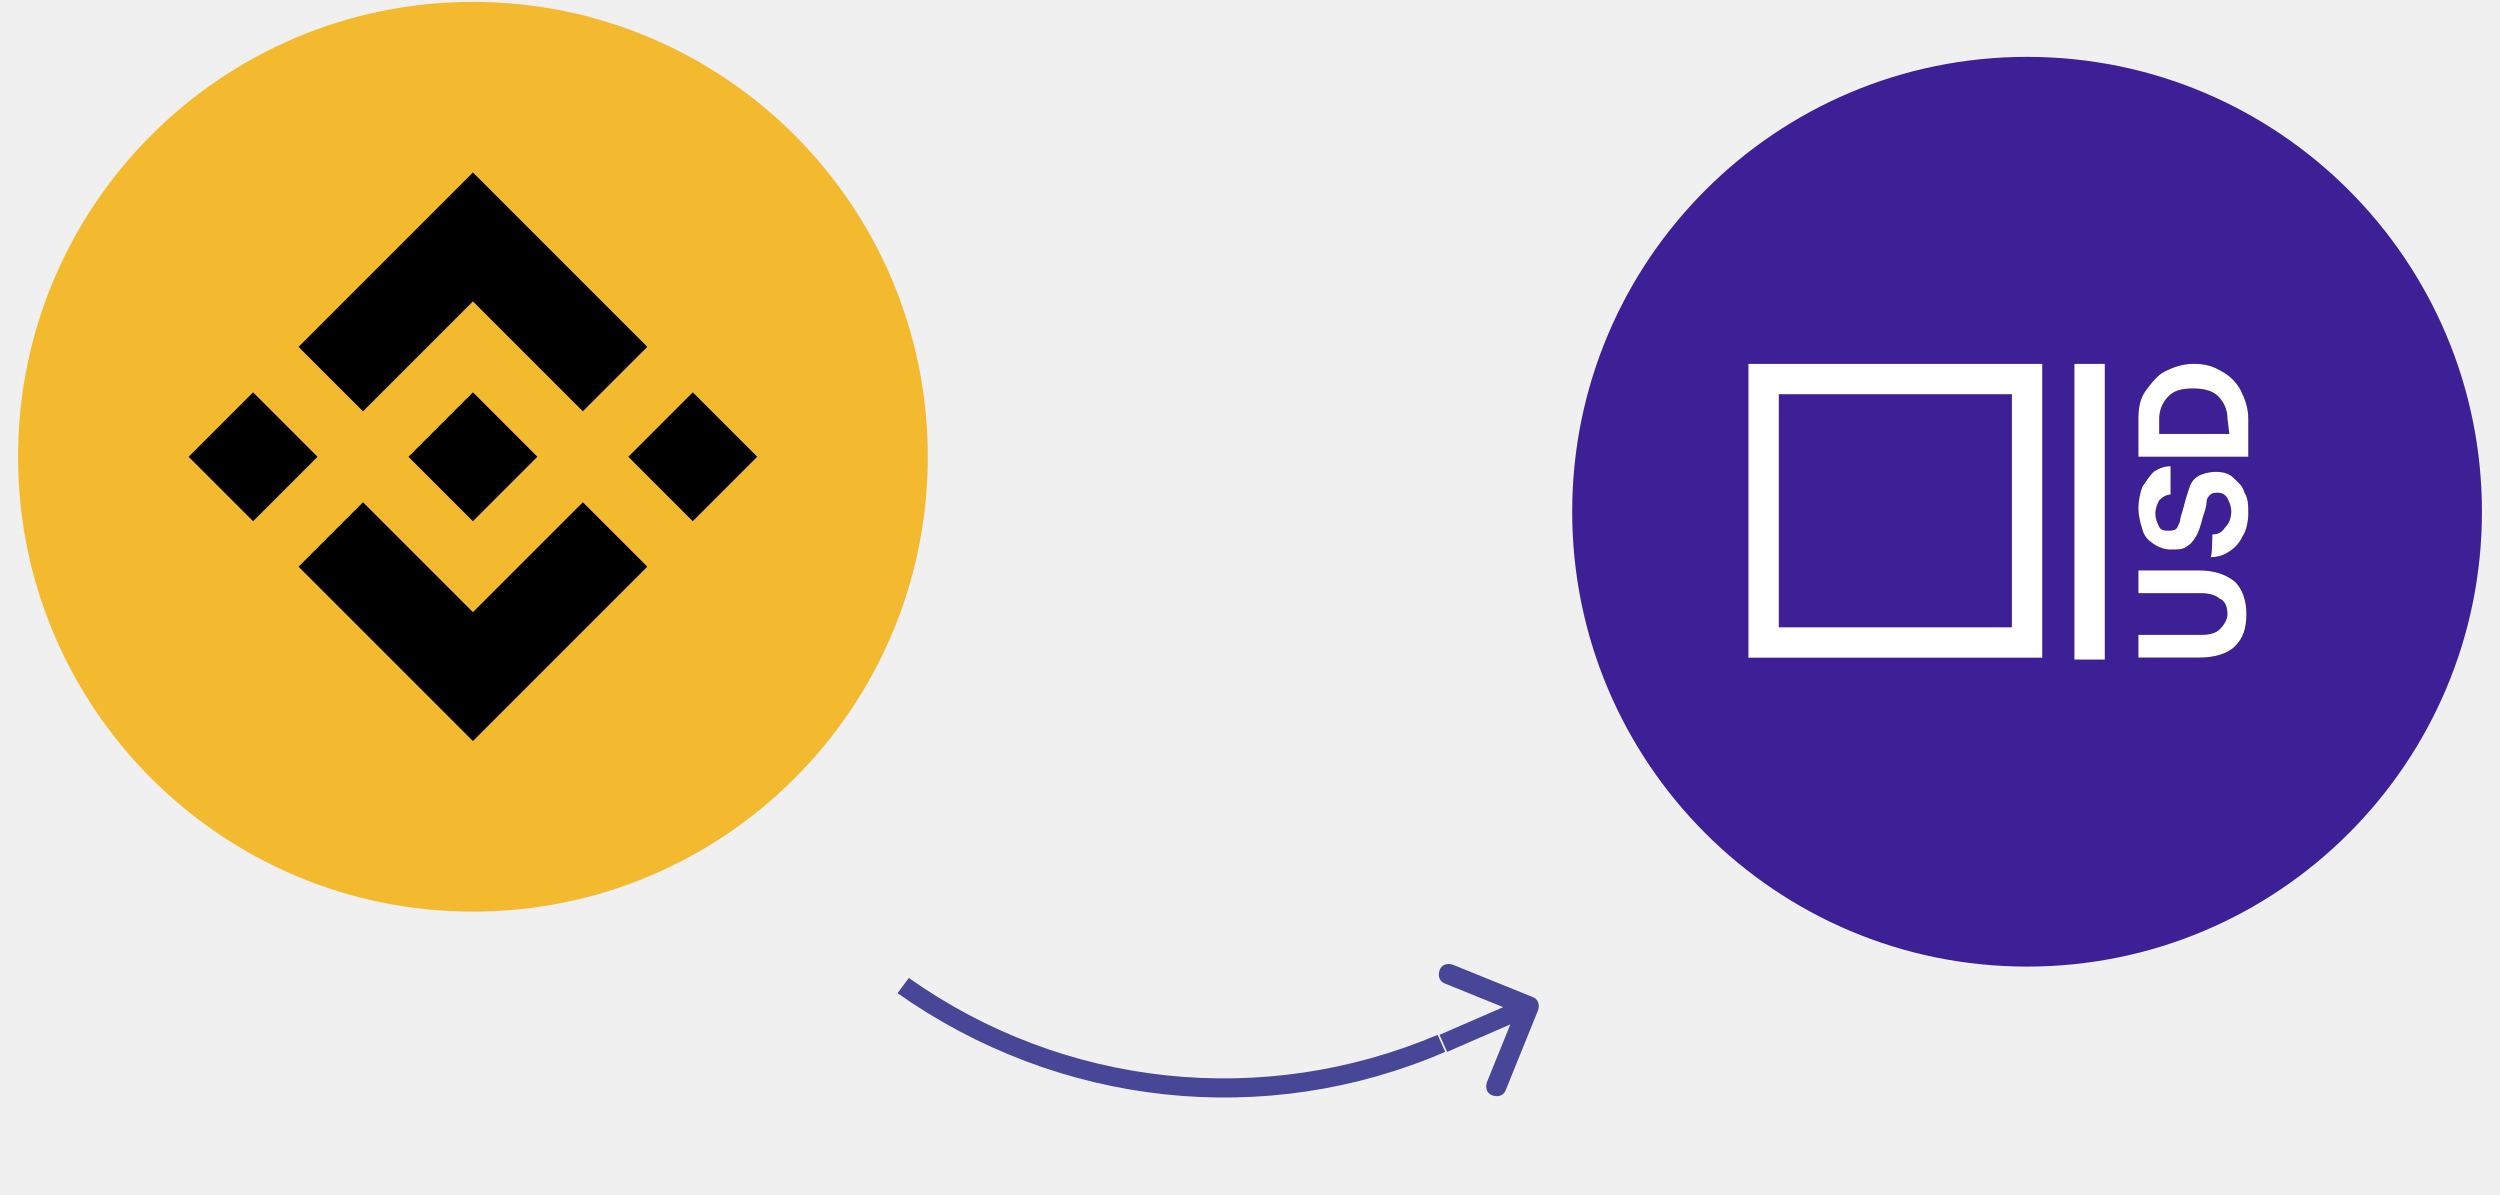
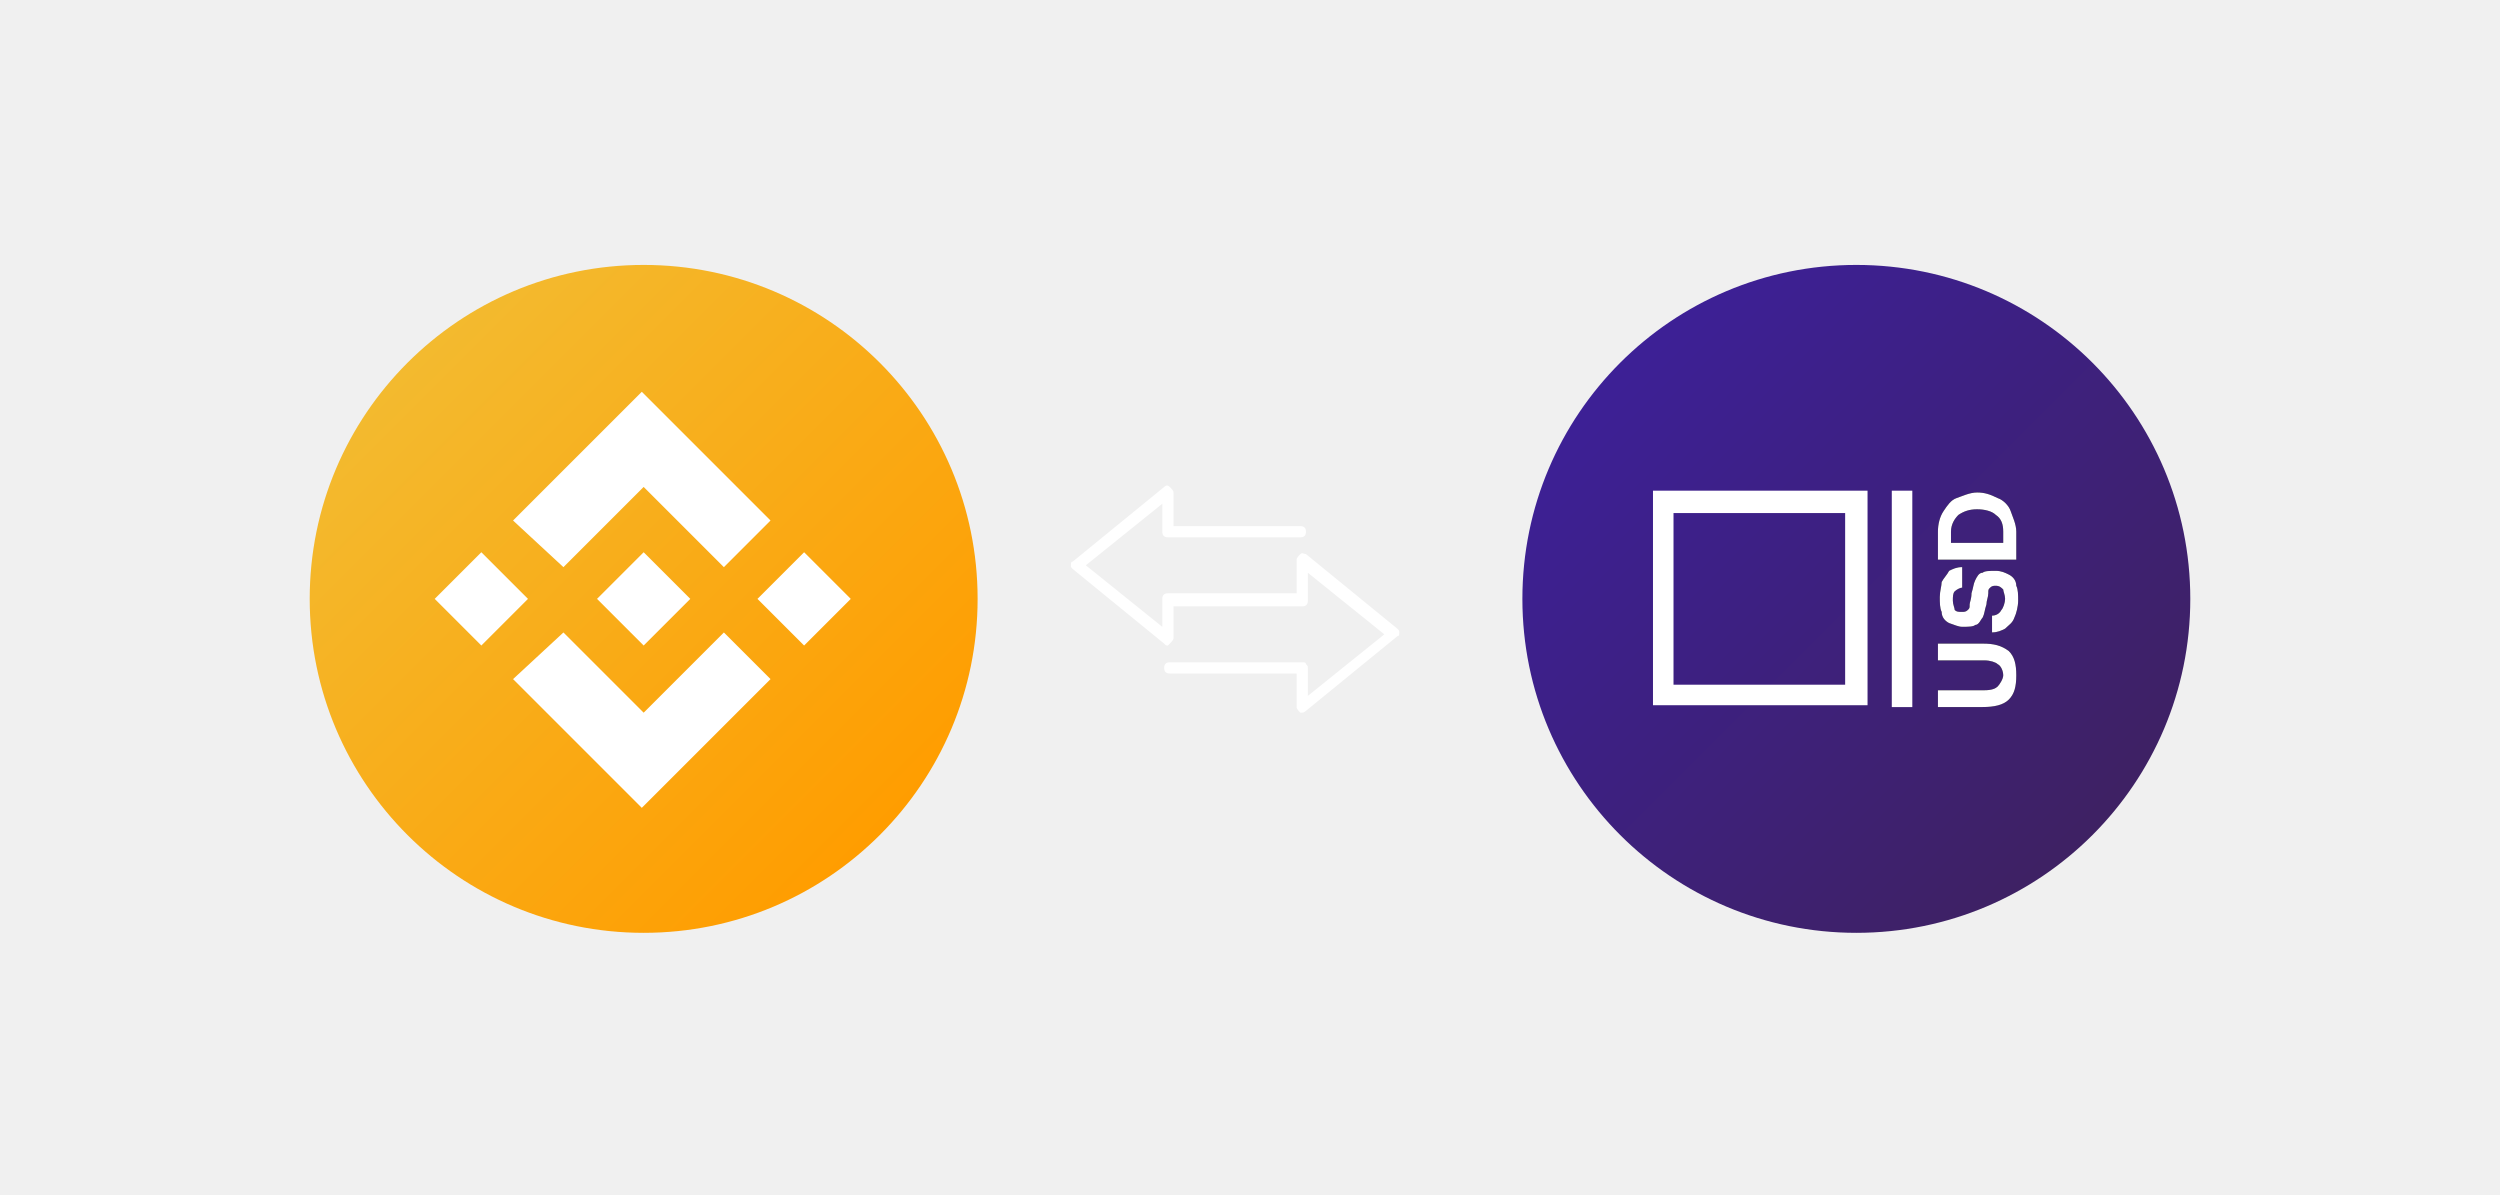
- <svg xmlns="http://www.w3.org/2000/svg" version="1.1" x="0px" y="0px" viewBox="0 0 130 63" style="enable-background:new 0 0 130 63;" xml:space="preserve" width="134" height="64">
+ <svg xmlns="http://www.w3.org/2000/svg" version="1.1" id="Layer_1" x="0px" y="0px" viewBox="-412 249 134 64" style="enable-background:new -412 249 134 64;" xml:space="preserve">
  <style type="text/css">
- 	.fst0{fill:#484697;}
- 	.fst1{fill:#F3BA2F;}
- 	.fst2{fill:#FFFFFF;}
- 	.fst3{fill:#3D2096;}
+ 	.BNB_svg{fill:url(#SVGID_1_);}
+ 	.white_svg{fill:#FFFFFF;}
+ 	.oUSD_svg{fill:url(#SVGID_2_);}
</style>
-   <g id="Arrows">
-     <path class="fst0" d="M75.2,55l0.2,0.5l0,0L75.2,55z M79.9,52.6c0.3,0.1,0.4,0.4,0.3,0.7l-1.7,4.2c-0.1,0.3-0.4,0.4-0.7,0.3   c-0.3-0.1-0.4-0.4-0.3-0.7l1.5-3.7l-3.7-1.5c-0.3-0.1-0.4-0.4-0.3-0.7c0.1-0.3,0.4-0.4,0.7-0.3L79.9,52.6z M75,54.6l4.6-2l0.4,0.9   l-4.6,2L75,54.6z M47,51.6c8.2,5.8,18.7,6.9,27.9,3l0.4,0.9c-9.5,4.1-20.4,2.9-28.9-3.1L47,51.6z" />
-   </g>
  <g id="BNB">
-     <circle class="fst1" cx="24" cy="24.1" r="24" />
-     <path class="st2" d="M18.2,21.7l5.8-5.8l5.8,5.8l3.4-3.4L24,9.1l-9.2,9.2L18.2,21.7z M9,24.1l3.4-3.4l3.4,3.4l-3.4,3.4L9,24.1z    M18.2,26.5l5.8,5.8l5.8-5.8l3.4,3.4L24,39.1l-9.2-9.2l0,0L18.2,26.5z M32.2,24.1l3.4-3.4l3.4,3.4l-3.4,3.4L32.2,24.1z M27.4,24.1   L27.4,24.1L27.4,24.1L24,27.5l-3.4-3.4l0,0l0,0l0.6-0.6l0.3-0.3l2.5-2.5L27.4,24.1L27.4,24.1z" />
+     <linearGradient id="SVGID_1_" gradientUnits="userSpaceOnUse" x1="-390.135" y1="268.499" x2="-364.856" y2="293.778">
+       <stop offset="0" style="stop-color:#F3BA2F" />
+       <stop offset="1" style="stop-color:#FF9D00" />
+     </linearGradient>
+     <circle class="BNB_svg" cx="-377.5" cy="281.1" r="17.9" />
+     <path class="white_svg" d="M-381.8,279.4l4.3-4.3l4.3,4.3l2.5-2.5l-6.9-6.9l-6.9,6.9L-381.8,279.4z M-388.7,281.1l2.5-2.5l2.5,2.5   l-2.5,2.5L-388.7,281.1z M-381.8,282.9l4.3,4.3l4.3-4.3l2.5,2.5l-6.9,6.9l-6.9-6.9l0,0L-381.8,282.9z M-371.4,281.1l2.5-2.5   l2.5,2.5l-2.5,2.5L-371.4,281.1z M-375,281.1L-375,281.1L-375,281.1l-2.5,2.5l-2.5-2.5l0,0l0,0l0.4-0.4l0.2-0.2l1.9-1.9L-375,281.1   L-375,281.1z" />
  </g>
  <g id="oUSD">
    <g id="Main">
      <g>
-         <circle class="fst3" cx="106" cy="27" r="24" />
+         <linearGradient id="SVGID_2_" gradientUnits="userSpaceOnUse" x1="-325.144" y1="268.499" x2="-299.865" y2="293.778">
+           <stop offset="0" style="stop-color:#3D2096" />
+           <stop offset="1" style="stop-color:#3E2163" />
+         </linearGradient>
+         <circle class="oUSD_svg" cx="-312.5" cy="281.1" r="17.9" />
      </g>
      <g id="Logo">
        <g id="XMLID_1_">
-           <polygon class="fst2" points="110.1,19.2 108.5,19.2 108.5,34.8 110.1,34.8     " />
+           <polygon class="white_svg" points="-309.5,275.3 -310.6,275.3 -310.6,286.9 -309.5,286.9     " />
        </g>
        <g id="XMLID_2_">
-           <path class="fst2" d="M105.2,20.8v12.3H92.9V20.8L105.2,20.8 M106.8,19.2H91.3v15.5h15.5V19.2L106.8,19.2z" />
+           <path class="white_svg" d="M-313.1,276.5v9.2h-9.2v-9.2H-313.1 M-311.9,275.3h-11.5v11.5h11.5V275.3L-311.9,275.3z" />
        </g>
      </g>
    </g>
    <g id="Currency">
      <g id="USD_1_">
        <g transform="rotate(-90 189.035 14.062)">
          <g>
-             <path id="a" d="M169.6-63.1v3.3c0,0.5,0.1,0.8,0.3,1c0.2,0.2,0.5,0.4,0.8,0.4s0.7-0.1,0.8-0.4c0.2-0.2,0.3-0.6,0.3-1v-3.3h1.2       v3.2c0,0.8-0.2,1.4-0.6,1.9c-0.4,0.4-1,0.6-1.7,0.6c-0.8,0-1.3-0.2-1.7-0.6c-0.4-0.4-0.6-1.1-0.6-1.9v-3.2       C168.3-63.1,169.6-63.1,169.6-63.1z M174.9-59.2c0,0.3,0.1,0.5,0.4,0.7c0.2,0.2,0.5,0.3,0.8,0.3c0.3,0,0.5-0.1,0.7-0.2       c0.2-0.1,0.3-0.3,0.3-0.5c0-0.1,0-0.3-0.1-0.4c-0.1-0.1-0.2-0.2-0.4-0.2c-0.2,0-0.5-0.1-0.8-0.2c-0.4-0.1-0.7-0.2-0.9-0.3       s-0.5-0.3-0.6-0.5c-0.2-0.2-0.2-0.5-0.2-0.9c0-0.3,0.1-0.6,0.3-0.9c0.2-0.3,0.4-0.5,0.8-0.6c0.3-0.1,0.7-0.2,1.1-0.2       c0.4,0,0.8,0.1,1.1,0.2c0.3,0.2,0.6,0.4,0.8,0.6c0.2,0.3,0.3,0.6,0.3,0.9H177c0-0.2-0.1-0.4-0.3-0.6c-0.2-0.1-0.4-0.2-0.7-0.2       c-0.3,0-0.5,0.1-0.7,0.2c-0.2,0.1-0.2,0.3-0.2,0.5c0,0.1,0,0.3,0.1,0.4c0.1,0.1,0.2,0.1,0.4,0.2c0.2,0,0.4,0.1,0.8,0.2       s0.7,0.2,1,0.3c0.3,0.1,0.5,0.3,0.6,0.5s0.2,0.5,0.2,0.9c0,0.4-0.1,0.7-0.3,0.9s-0.4,0.5-0.8,0.6c-0.3,0.2-0.7,0.2-1.1,0.2       c-0.4,0-0.9-0.1-1.2-0.3c-0.4-0.2-0.6-0.4-0.8-0.7c-0.2-0.3-0.3-0.6-0.3-1C173.7-59.2,174.9-59.2,174.9-59.2z M179-63.1h2       c0.6,0,1.1,0.1,1.5,0.4s0.8,0.6,1,1c0.2,0.4,0.4,0.9,0.4,1.5c0,0.6-0.1,1-0.4,1.5c-0.2,0.4-0.6,0.8-1,1       c-0.4,0.2-0.9,0.4-1.5,0.4h-2V-63.1z M181-58.4c0.5,0,0.9-0.2,1.2-0.5c0.3-0.3,0.4-0.8,0.4-1.3c0-0.6-0.1-1-0.4-1.3       c-0.3-0.3-0.7-0.5-1.2-0.5h-0.8v3.7L181-58.4L181-58.4z" />
+             <path id="a" d="M-82.9-483.1v2.5c0,0.4,0.1,0.6,0.2,0.7s0.4,0.3,0.6,0.3c0.2,0,0.5-0.1,0.6-0.3c0.1-0.1,0.2-0.4,0.2-0.7v-2.5       h0.9v2.4c0,0.6-0.1,1-0.4,1.4c-0.3,0.3-0.7,0.4-1.3,0.4c-0.6,0-1-0.1-1.3-0.4c-0.3-0.3-0.4-0.8-0.4-1.4v-2.4       C-83.8-483.1-82.9-483.1-82.9-483.1z M-78.9-480.2c0,0.2,0.1,0.4,0.3,0.5c0.1,0.1,0.4,0.2,0.6,0.2c0.2,0,0.4-0.1,0.5-0.1       c0.1-0.1,0.2-0.2,0.2-0.4c0-0.1,0-0.2-0.1-0.3c-0.1-0.1-0.1-0.1-0.3-0.1s-0.4-0.1-0.6-0.1c-0.3-0.1-0.5-0.1-0.7-0.2       c-0.1-0.1-0.4-0.2-0.4-0.4c-0.1-0.1-0.1-0.4-0.1-0.7c0-0.2,0.1-0.4,0.2-0.7c0.1-0.2,0.3-0.4,0.6-0.4c0.2-0.1,0.5-0.1,0.8-0.1       c0.3,0,0.6,0.1,0.8,0.1c0.2,0.1,0.4,0.3,0.6,0.4c0.1,0.2,0.2,0.4,0.2,0.7h-1.1c0-0.1-0.1-0.3-0.2-0.4c-0.1-0.1-0.3-0.1-0.5-0.1       c-0.2,0-0.4,0.1-0.5,0.1c-0.1,0.1-0.1,0.2-0.1,0.4c0,0.1,0,0.2,0.1,0.3c0.1,0.1,0.1,0.1,0.3,0.1c0.1,0,0.3,0.1,0.6,0.1       c0.3,0.1,0.5,0.1,0.7,0.2c0.2,0.1,0.4,0.2,0.4,0.4c0.1,0.1,0.1,0.4,0.1,0.7c0,0.3-0.1,0.5-0.2,0.7s-0.3,0.4-0.6,0.4       c-0.2,0.1-0.5,0.1-0.8,0.1c-0.3,0-0.7-0.1-0.9-0.2c-0.3-0.1-0.4-0.3-0.6-0.5c-0.1-0.2-0.2-0.4-0.2-0.7       C-79.8-480.2-78.9-480.2-78.9-480.2z M-75.9-483.1h1.5c0.4,0,0.8,0.1,1.1,0.3s0.6,0.4,0.7,0.7s0.3,0.7,0.3,1.1       s-0.1,0.7-0.3,1.1c-0.1,0.3-0.4,0.6-0.7,0.7c-0.3,0.1-0.7,0.3-1.1,0.3h-1.5V-483.1z M-74.4-479.6c0.4,0,0.7-0.1,0.9-0.4       c0.2-0.2,0.3-0.6,0.3-1c0-0.4-0.1-0.7-0.3-1c-0.2-0.2-0.5-0.4-0.9-0.4H-75v2.8L-74.4-479.6L-74.4-479.6z" />
          </g>
          <g>
-             <path id="a_1_" class="fst2" d="M169.6-63.1v3.3c0,0.5,0.1,0.8,0.3,1c0.2,0.2,0.5,0.4,0.8,0.4s0.7-0.1,0.8-0.4       c0.2-0.2,0.3-0.6,0.3-1v-3.3h1.2v3.2c0,0.8-0.2,1.4-0.6,1.9c-0.4,0.4-1,0.6-1.7,0.6c-0.8,0-1.3-0.2-1.7-0.6       c-0.4-0.4-0.6-1.1-0.6-1.9v-3.2C168.3-63.1,169.6-63.1,169.6-63.1z M174.9-59.2c0,0.3,0.1,0.5,0.4,0.7c0.2,0.2,0.5,0.3,0.8,0.3       c0.3,0,0.5-0.1,0.7-0.2c0.2-0.1,0.3-0.3,0.3-0.5c0-0.1,0-0.3-0.1-0.4c-0.1-0.1-0.2-0.2-0.4-0.2c-0.2,0-0.5-0.1-0.8-0.2       c-0.4-0.1-0.7-0.2-0.9-0.3s-0.5-0.3-0.6-0.5c-0.2-0.2-0.2-0.5-0.2-0.9c0-0.3,0.1-0.6,0.3-0.9c0.2-0.3,0.4-0.5,0.8-0.6       c0.3-0.1,0.7-0.2,1.1-0.2c0.4,0,0.8,0.1,1.1,0.2c0.3,0.2,0.6,0.4,0.8,0.6c0.2,0.3,0.3,0.6,0.3,0.9H177c0-0.2-0.1-0.4-0.3-0.6       c-0.2-0.1-0.4-0.2-0.7-0.2c-0.3,0-0.5,0.1-0.7,0.2c-0.2,0.1-0.2,0.3-0.2,0.5c0,0.1,0,0.3,0.1,0.4c0.1,0.1,0.2,0.1,0.4,0.2       c0.2,0,0.4,0.1,0.8,0.2s0.7,0.2,1,0.3c0.3,0.1,0.5,0.3,0.6,0.5s0.2,0.5,0.2,0.9c0,0.4-0.1,0.7-0.3,0.9s-0.4,0.5-0.8,0.6       c-0.3,0.2-0.7,0.2-1.1,0.2c-0.4,0-0.9-0.1-1.2-0.3c-0.4-0.2-0.6-0.4-0.8-0.7c-0.2-0.3-0.3-0.6-0.3-1       C173.7-59.2,174.9-59.2,174.9-59.2z M179-63.1h2c0.6,0,1.1,0.1,1.5,0.4s0.8,0.6,1,1c0.2,0.4,0.4,0.9,0.4,1.5       c0,0.6-0.1,1-0.4,1.5c-0.2,0.4-0.6,0.8-1,1c-0.4,0.2-0.9,0.4-1.5,0.4h-2V-63.1z M181-58.4c0.5,0,0.9-0.2,1.2-0.5       c0.3-0.3,0.4-0.8,0.4-1.3c0-0.6-0.1-1-0.4-1.3c-0.3-0.3-0.7-0.5-1.2-0.5h-0.8v3.7L181-58.4L181-58.4z" />
+             <path id="a_1_" class="white_svg" d="M-82.9-483.1v2.5c0,0.4,0.1,0.6,0.2,0.7s0.4,0.3,0.6,0.3c0.2,0,0.5-0.1,0.6-0.3       c0.1-0.1,0.2-0.4,0.2-0.7v-2.5h0.9v2.4c0,0.6-0.1,1-0.4,1.4c-0.3,0.3-0.7,0.4-1.3,0.4c-0.6,0-1-0.1-1.3-0.4       c-0.3-0.3-0.4-0.8-0.4-1.4v-2.4C-83.8-483.1-82.9-483.1-82.9-483.1z M-78.9-480.2c0,0.2,0.1,0.4,0.3,0.5       c0.1,0.1,0.4,0.2,0.6,0.2c0.2,0,0.4-0.1,0.5-0.1c0.1-0.1,0.2-0.2,0.2-0.4c0-0.1,0-0.2-0.1-0.3c-0.1-0.1-0.1-0.1-0.3-0.1       s-0.4-0.1-0.6-0.1c-0.3-0.1-0.5-0.1-0.7-0.2c-0.1-0.1-0.4-0.2-0.4-0.4c-0.1-0.1-0.1-0.4-0.1-0.7c0-0.2,0.1-0.4,0.2-0.7       c0.1-0.2,0.3-0.4,0.6-0.4c0.2-0.1,0.5-0.1,0.8-0.1c0.3,0,0.6,0.1,0.8,0.1c0.2,0.1,0.4,0.3,0.6,0.4c0.1,0.2,0.2,0.4,0.2,0.7       h-1.1c0-0.1-0.1-0.3-0.2-0.4c-0.1-0.1-0.3-0.1-0.5-0.1c-0.2,0-0.4,0.1-0.5,0.1c-0.1,0.1-0.1,0.2-0.1,0.4c0,0.1,0,0.2,0.1,0.3       c0.1,0.1,0.1,0.1,0.3,0.1c0.1,0,0.3,0.1,0.6,0.1c0.3,0.1,0.5,0.1,0.7,0.2c0.2,0.1,0.4,0.2,0.4,0.4c0.1,0.1,0.1,0.4,0.1,0.7       c0,0.3-0.1,0.5-0.2,0.7s-0.3,0.4-0.6,0.4c-0.2,0.1-0.5,0.1-0.8,0.1c-0.3,0-0.7-0.1-0.9-0.2c-0.3-0.1-0.4-0.3-0.6-0.5       c-0.1-0.2-0.2-0.4-0.2-0.7C-79.8-480.2-78.9-480.2-78.9-480.2z M-75.9-483.1h1.5c0.4,0,0.8,0.1,1.1,0.3s0.6,0.4,0.7,0.7       s0.3,0.7,0.3,1.1s-0.1,0.7-0.3,1.1c-0.1,0.3-0.4,0.6-0.7,0.7c-0.3,0.1-0.7,0.3-1.1,0.3h-1.5V-483.1z M-74.4-479.6       c0.4,0,0.7-0.1,0.9-0.4c0.2-0.2,0.3-0.6,0.3-1c0-0.4-0.1-0.7-0.3-1c-0.2-0.2-0.5-0.4-0.9-0.4H-75v2.8L-74.4-479.6L-74.4-479.6z       " />
          </g>
        </g>
      </g>
    </g>
  </g>
+   <g id="Swap">
+     <path class="white_svg" d="M-349.4,283.6c-0.1,0-0.1,0-0.2-0.1l-4.9-4c-0.1-0.1-0.1-0.1-0.1-0.2c0-0.1,0-0.2,0.1-0.2l4.9-4   c0.1-0.1,0.2-0.1,0.3,0c0.1,0.1,0.2,0.2,0.2,0.3v1.8h6.8c0.2,0,0.3,0.1,0.3,0.3s-0.1,0.3-0.3,0.3h-7.1c-0.2,0-0.3-0.1-0.3-0.3V276   l-4.1,3.3l4.1,3.3v-1.5c0-0.2,0.1-0.3,0.3-0.3h7.1c0.2,0,0.3,0.1,0.3,0.3s-0.1,0.3-0.3,0.3h-6.8v1.8c0,0.1-0.1,0.2-0.2,0.3   C-349.4,283.6-349.4,283.6-349.4,283.6z" />
+     <path class="white_svg" d="M-342.2,287.2c0,0-0.1,0-0.1,0c-0.1-0.1-0.2-0.2-0.2-0.3v-1.8l-6.8,0c-0.2,0-0.3-0.1-0.3-0.3s0.1-0.3,0.3-0.3   l7.1,0c0.1,0,0.2,0,0.2,0.1c0.1,0.1,0.1,0.1,0.1,0.2v1.5l4.1-3.3l-4.1-3.3v1.5c0,0.2-0.1,0.3-0.3,0.3h-7.1c-0.2,0-0.3-0.1-0.3-0.3   s0.1-0.3,0.3-0.3h6.8V279c0-0.1,0.1-0.2,0.2-0.3c0.1-0.1,0.2,0,0.3,0l4.9,4c0.1,0.1,0.1,0.1,0.1,0.2c0,0.1,0,0.2-0.1,0.2l-4.9,4   C-342.1,287.2-342.2,287.2-342.2,287.2z" />
+   </g>
</svg>
